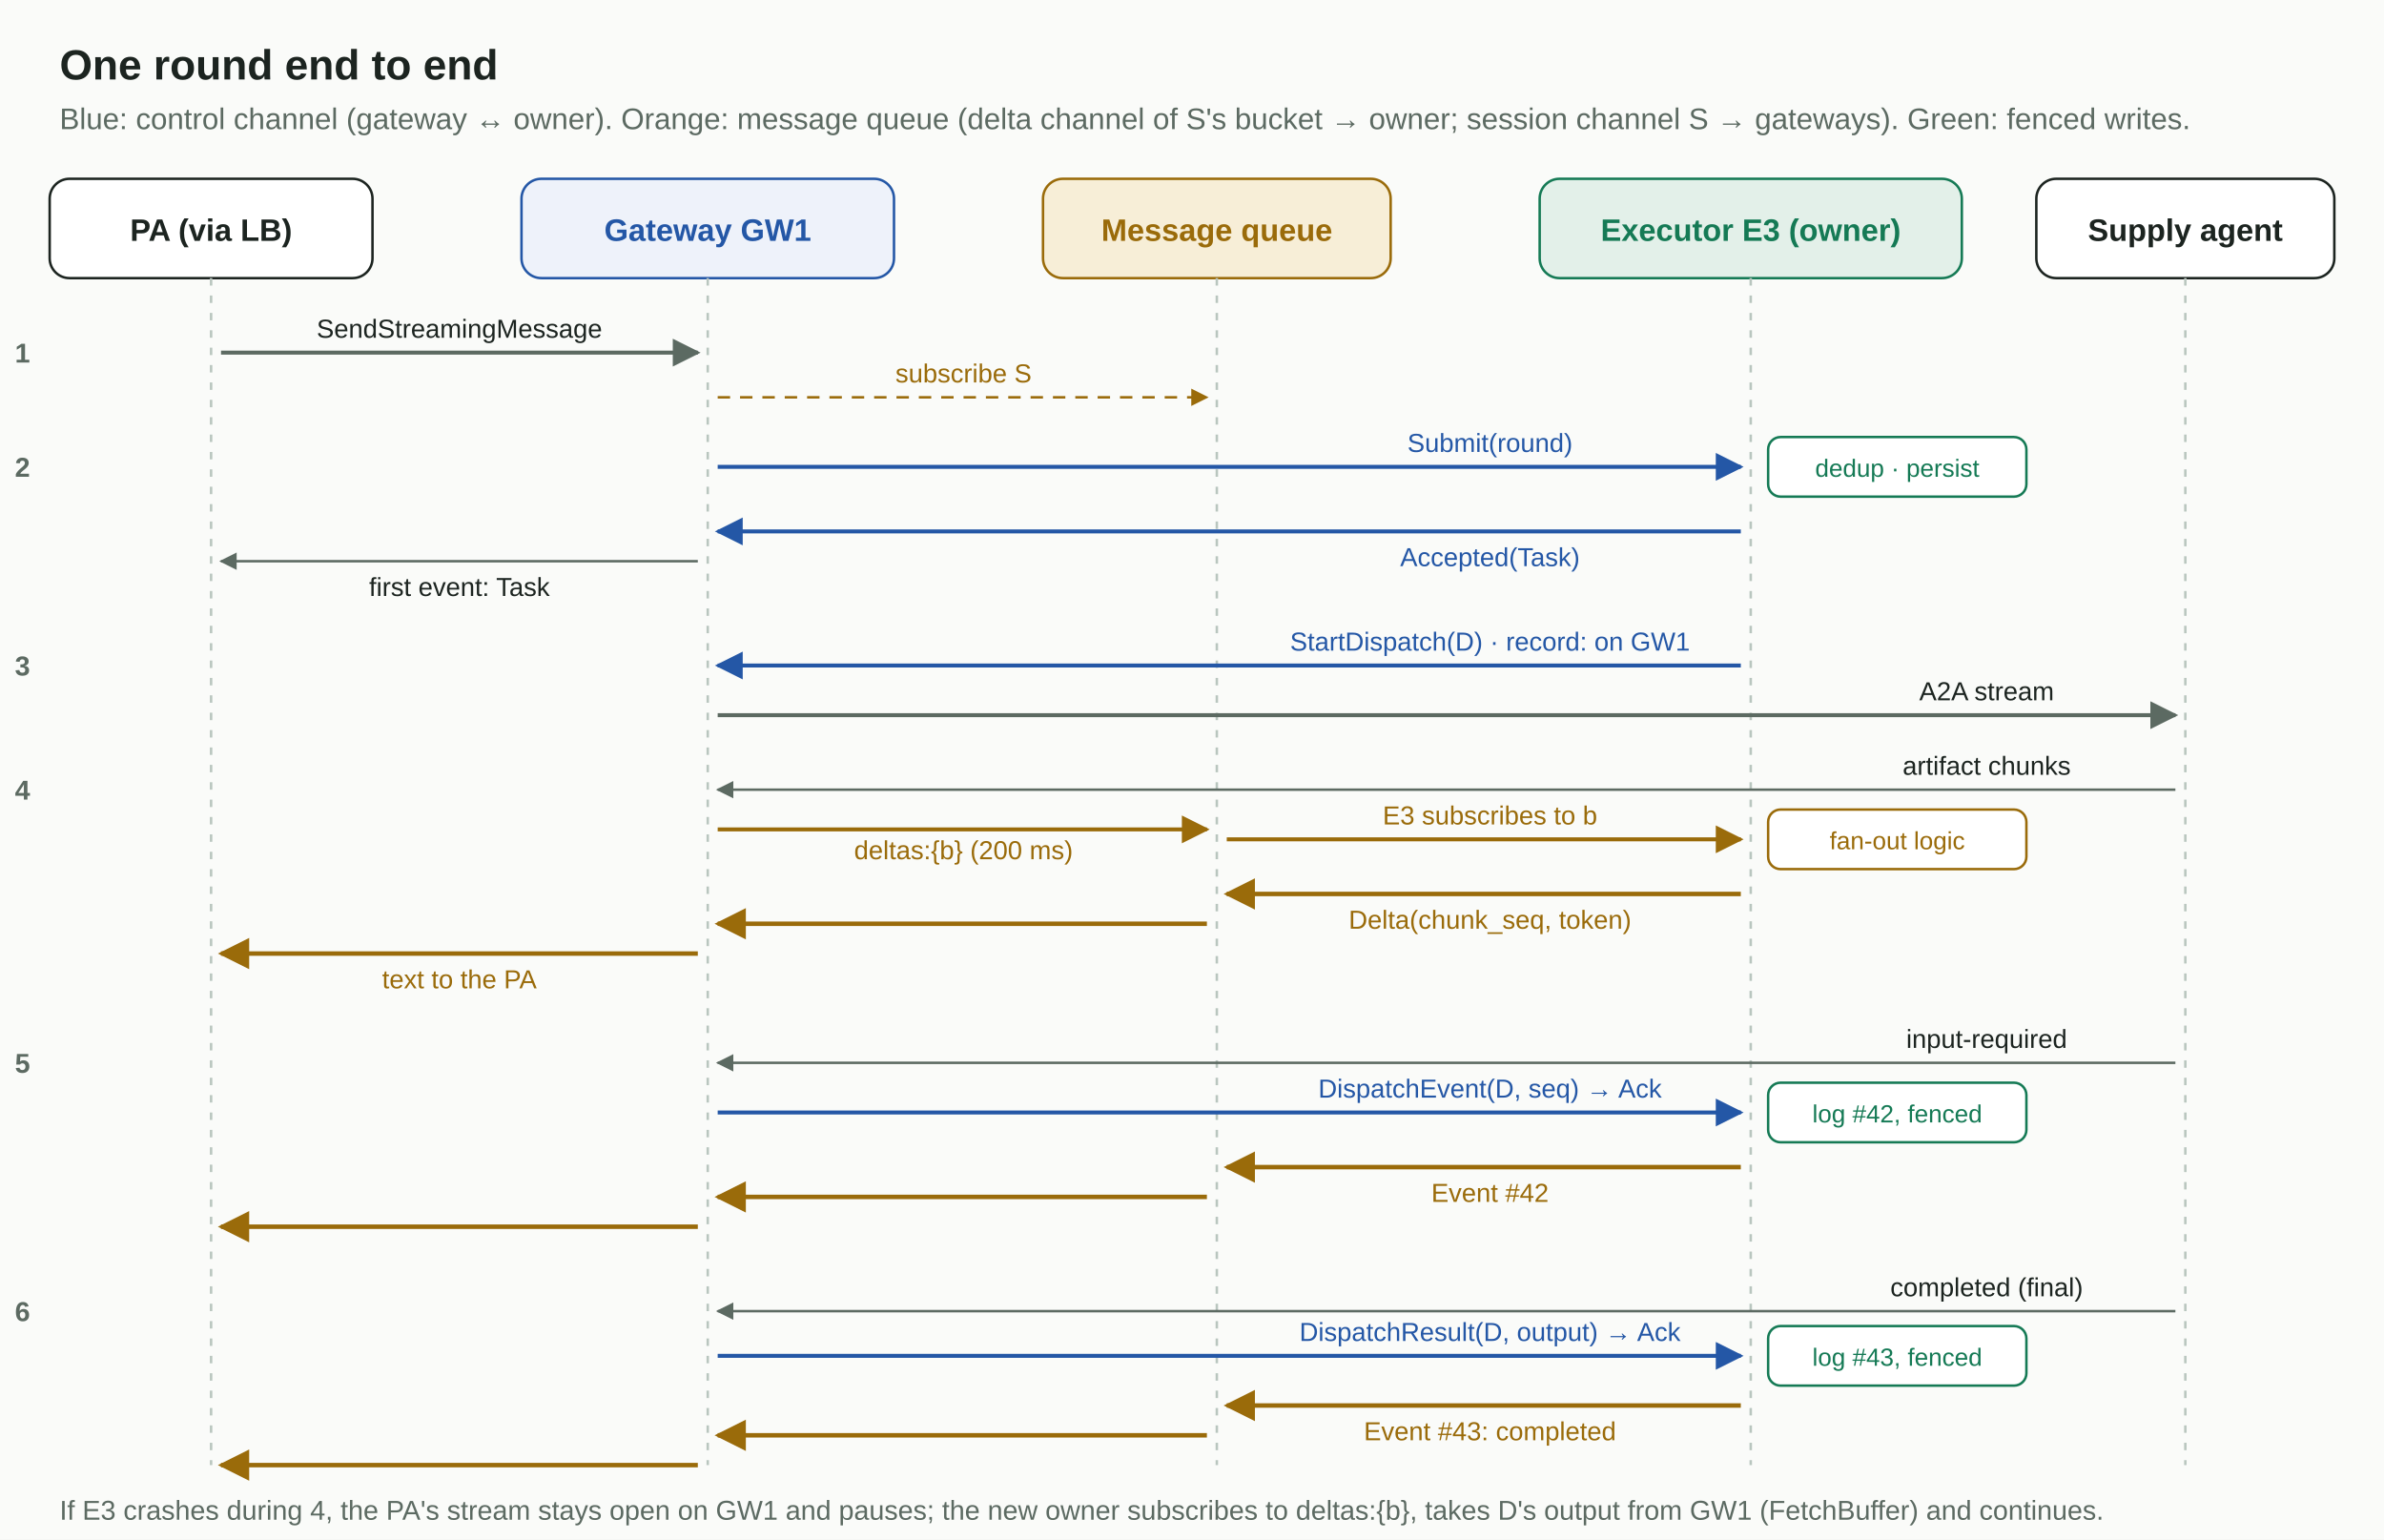
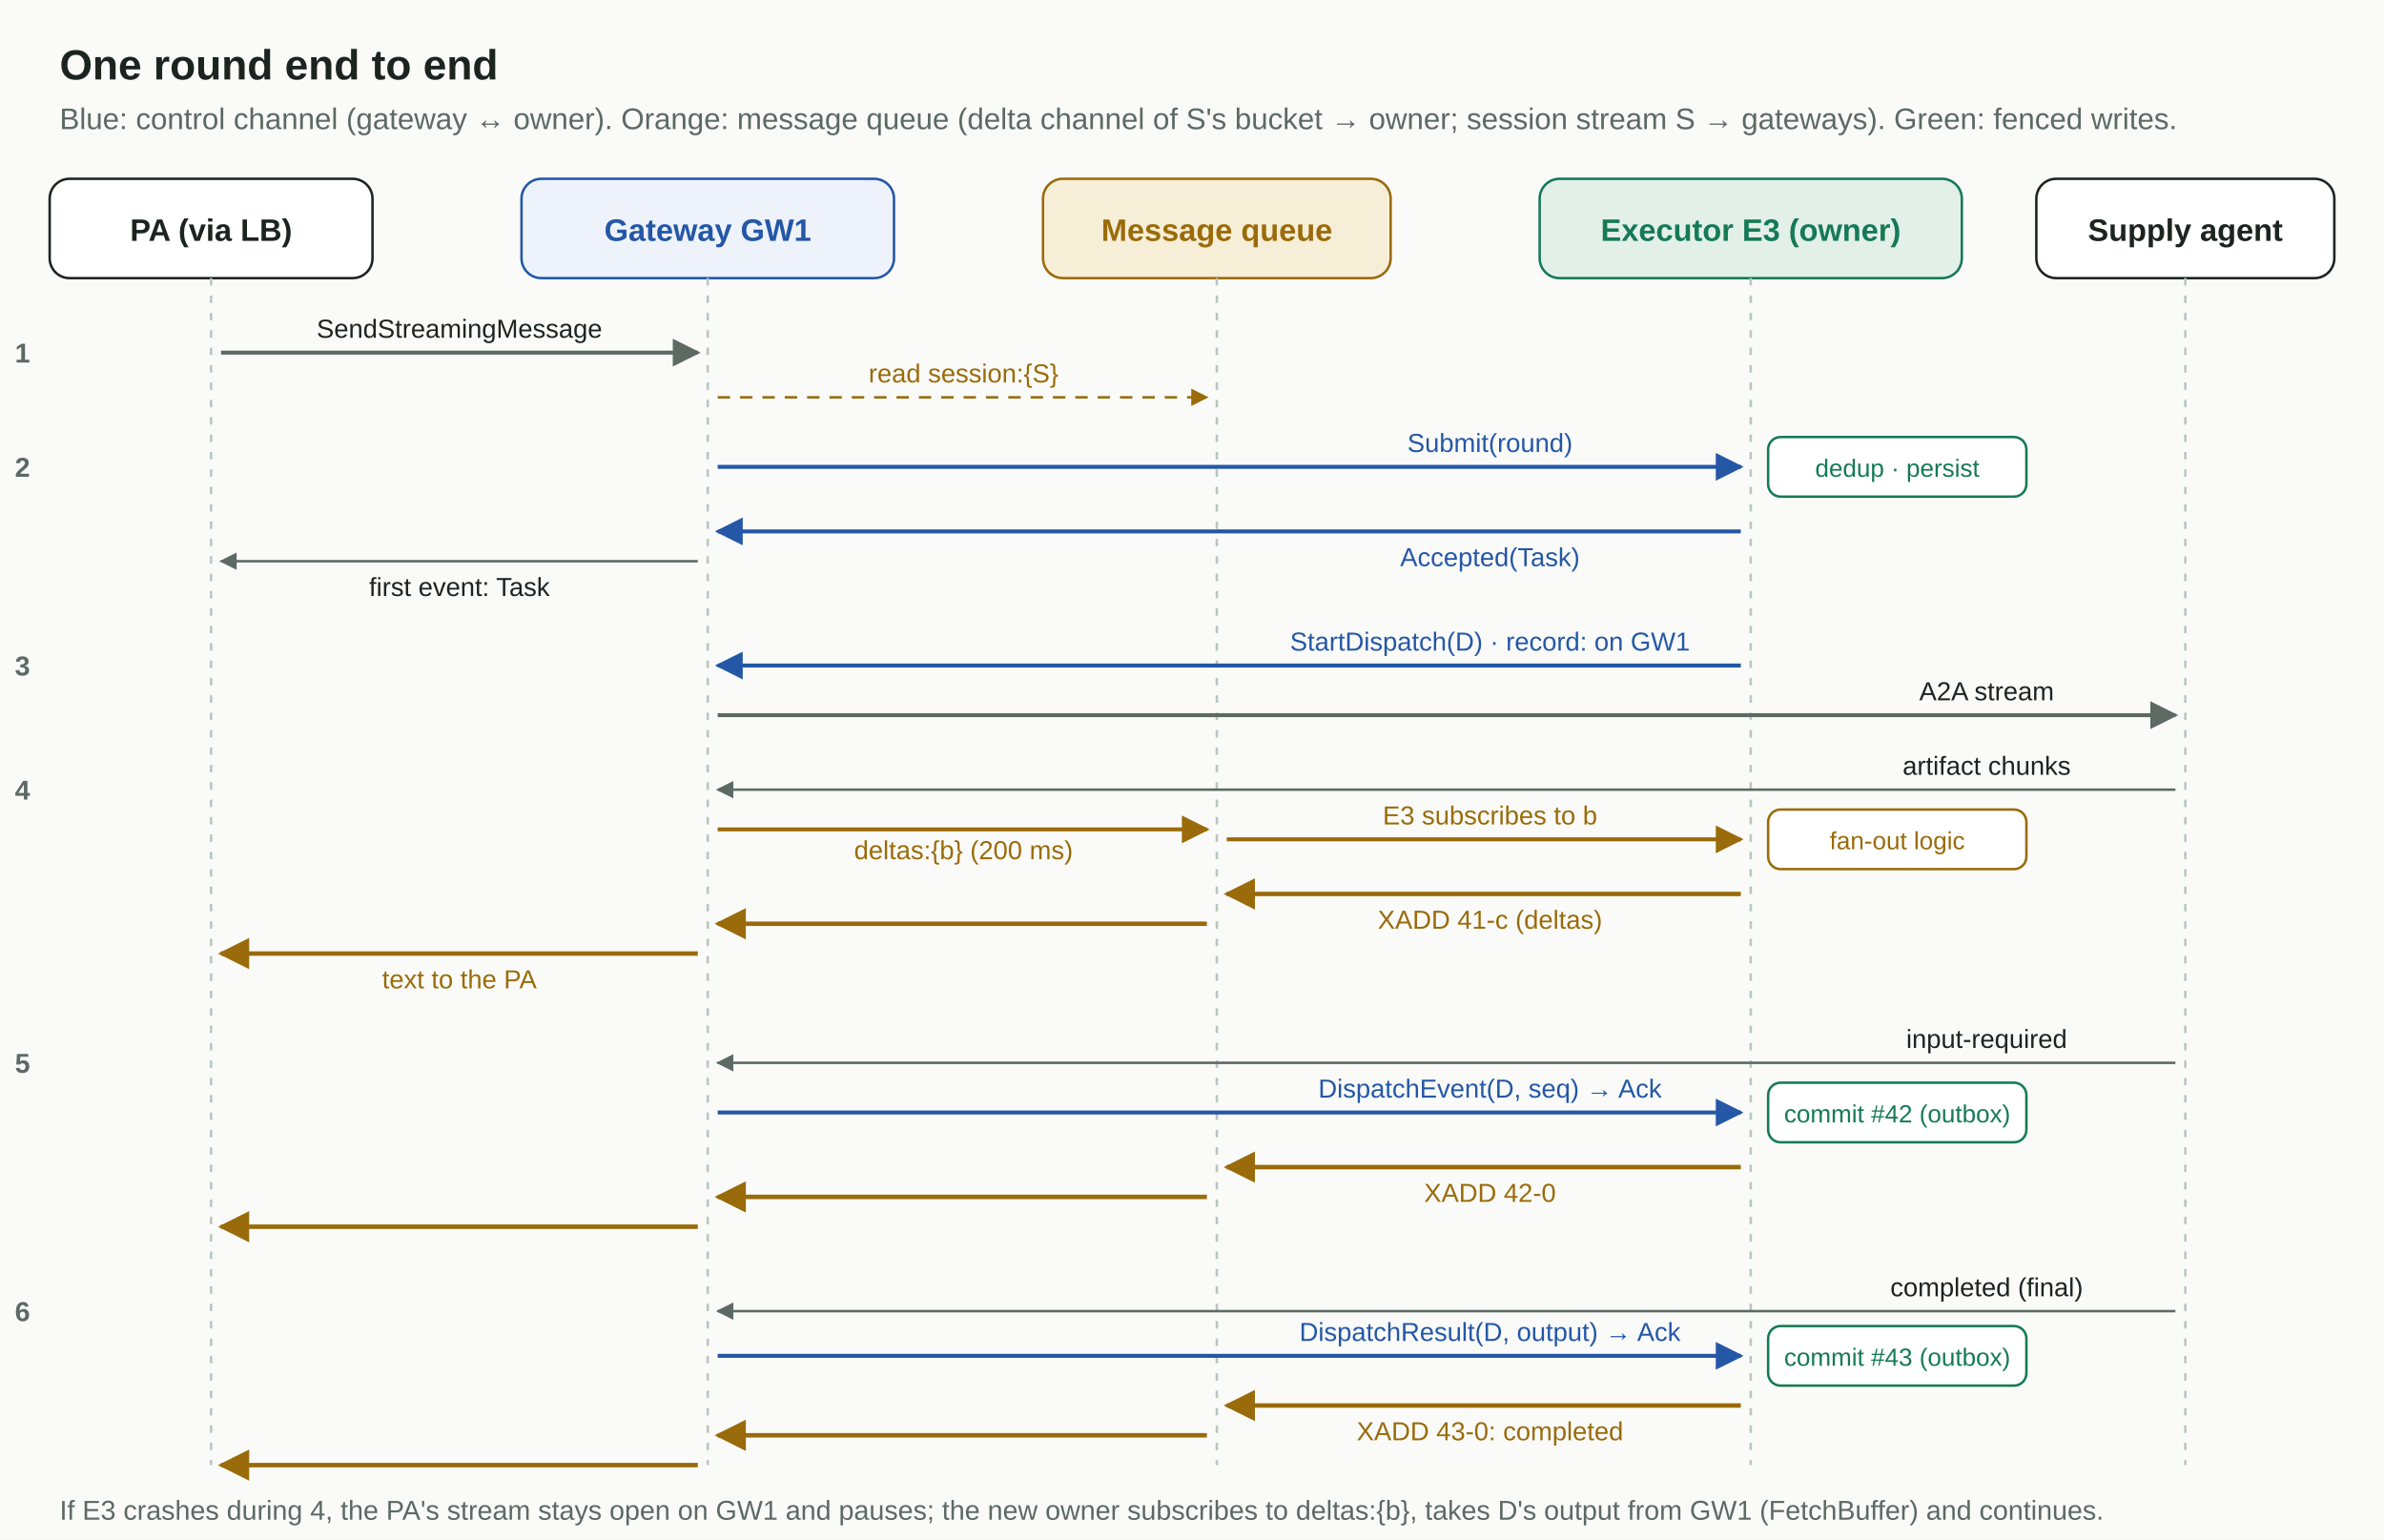
<svg xmlns="http://www.w3.org/2000/svg" viewBox="0 0 960 620" font-family="Arial, Helvetica, sans-serif">
  <defs>
    <marker id="ar" viewBox="0 0 10 10" refX="9" refY="5" markerWidth="7" markerHeight="7" orient="auto-start-reverse">
      <path d="M0 0L10 5L0 10z" fill="#5c6a62" />
    </marker>
    <marker id="ab" viewBox="0 0 10 10" refX="9" refY="5" markerWidth="7" markerHeight="7" orient="auto-start-reverse">
      <path d="M0 0L10 5L0 10z" fill="#2457a6" />
    </marker>
    <marker id="ao" viewBox="0 0 10 10" refX="9" refY="5" markerWidth="7" markerHeight="7" orient="auto-start-reverse">
      <path d="M0 0L10 5L0 10z" fill="#9a6b0a" />
    </marker>
  </defs>
  <rect x="0" y="0" width="960" height="620" fill="#fafbf9" />
  <text x="24" y="32" font-size="17" font-weight="bold" fill="#1c2420">One round end to end</text>
-   <text x="24" y="52" font-size="12" fill="#5c6a62">Blue: control channel (gateway ↔ owner). Orange: message queue (delta channel of S's bucket → owner; session channel S → gateways). Green: fenced writes.</text>
+   <text x="24" y="52" font-size="12" fill="#5c6a62">Blue: control channel (gateway ↔ owner). Orange: message queue (delta channel of S's bucket → owner; session stream S → gateways). Green: fenced writes.</text>
  <rect x="20" y="72" width="130" height="40" rx="8" fill="#ffffff" stroke="#1c2420" />
  <text x="85" y="97" font-size="12.5" font-weight="bold" text-anchor="middle" fill="#1c2420">PA (via LB)</text>
  <rect x="210" y="72" width="150" height="40" rx="8" fill="#eef2fa" stroke="#2457a6" />
  <text x="285" y="97" font-size="12.5" font-weight="bold" text-anchor="middle" fill="#2457a6">Gateway GW1</text>
  <rect x="420" y="72" width="140" height="40" rx="8" fill="#f7eed7" stroke="#9a6b0a" />
  <text x="490" y="97" font-size="12.5" font-weight="bold" text-anchor="middle" fill="#9a6b0a">Message queue</text>
  <rect x="620" y="72" width="170" height="40" rx="8" fill="#e3f0e9" stroke="#157a55" />
  <text x="705" y="97" font-size="12.5" font-weight="bold" text-anchor="middle" fill="#157a55">Executor E3 (owner)</text>
  <rect x="820" y="72" width="120" height="40" rx="8" fill="#ffffff" stroke="#1c2420" />
  <text x="880" y="97" font-size="12.5" font-weight="bold" text-anchor="middle" fill="#1c2420">Supply agent</text>
  <line x1="85" y1="112" x2="85" y2="590" stroke="#b9c6bf" stroke-dasharray="3 4" />
  <line x1="285" y1="112" x2="285" y2="590" stroke="#b9c6bf" stroke-dasharray="3 4" />
  <line x1="490" y1="112" x2="490" y2="590" stroke="#b9c6bf" stroke-dasharray="3 4" />
  <line x1="705" y1="112" x2="705" y2="590" stroke="#b9c6bf" stroke-dasharray="3 4" />
  <line x1="880" y1="112" x2="880" y2="590" stroke="#b9c6bf" stroke-dasharray="3 4" />
  <text x="6" y="146" font-size="11" font-weight="bold" fill="#5c6a62">1</text>
  <line x1="89" y1="142" x2="281" y2="142" stroke="#5c6a62" stroke-width="1.6" marker-end="url(#ar)" />
  <text x="185" y="136" font-size="10.5" text-anchor="middle" fill="#1c2420">SendStreamingMessage</text>
  <line x1="289" y1="160" x2="486" y2="160" stroke="#9a6b0a" stroke-dasharray="5 4" marker-end="url(#ao)" />
-   <text x="388" y="154" font-size="10.5" text-anchor="middle" fill="#9a6b0a">subscribe S</text>
+   <text x="388" y="154" font-size="10.5" text-anchor="middle" fill="#9a6b0a">read session:{S}</text>
  <text x="6" y="192" font-size="11" font-weight="bold" fill="#5c6a62">2</text>
  <line x1="289" y1="188" x2="701" y2="188" stroke="#2457a6" stroke-width="1.6" marker-end="url(#ab)" />
  <text x="600" y="182" font-size="10.5" text-anchor="middle" fill="#2457a6">Submit(round)</text>
  <rect x="712" y="176" width="104" height="24" rx="5" fill="#ffffff" stroke="#157a55" />
  <text x="764" y="192" font-size="10" text-anchor="middle" fill="#157a55">dedup · persist</text>
  <line x1="701" y1="214" x2="289" y2="214" stroke="#2457a6" stroke-width="1.6" marker-end="url(#ab)" />
  <text x="600" y="228" font-size="10.5" text-anchor="middle" fill="#2457a6">Accepted(Task)</text>
  <line x1="281" y1="226" x2="89" y2="226" stroke="#5c6a62" marker-end="url(#ar)" />
  <text x="185" y="240" font-size="10.5" text-anchor="middle" fill="#1c2420">first event: Task</text>
  <text x="6" y="272" font-size="11" font-weight="bold" fill="#5c6a62">3</text>
  <line x1="701" y1="268" x2="289" y2="268" stroke="#2457a6" stroke-width="1.6" marker-end="url(#ab)" />
  <text x="600" y="262" font-size="10.5" text-anchor="middle" fill="#2457a6">StartDispatch(D) · record: on GW1</text>
  <line x1="289" y1="288" x2="876" y2="288" stroke="#5c6a62" stroke-width="1.6" marker-end="url(#ar)" />
  <text x="800" y="282" font-size="10.5" text-anchor="middle" fill="#1c2420">A2A stream</text>
  <text x="6" y="322" font-size="11" font-weight="bold" fill="#5c6a62">4</text>
  <line x1="876" y1="318" x2="289" y2="318" stroke="#5c6a62" marker-end="url(#ar)" />
  <text x="800" y="312" font-size="10.5" text-anchor="middle" fill="#1c2420">artifact chunks</text>
  <line x1="289" y1="334" x2="486" y2="334" stroke="#9a6b0a" stroke-width="1.6" marker-end="url(#ao)" />
  <text x="388" y="346" font-size="10.5" text-anchor="middle" fill="#9a6b0a">deltas:{b} (200 ms)</text>
  <line x1="494" y1="338" x2="701" y2="338" stroke="#9a6b0a" stroke-width="1.6" marker-end="url(#ao)" />
  <text x="600" y="332" font-size="10.5" text-anchor="middle" fill="#9a6b0a">E3 subscribes to b</text>
  <rect x="712" y="326" width="104" height="24" rx="5" fill="#ffffff" stroke="#9a6b0a" />
  <text x="764" y="342" font-size="10" text-anchor="middle" fill="#9a6b0a">fan-out logic</text>
  <line x1="701" y1="360" x2="494" y2="360" stroke="#9a6b0a" stroke-width="1.8" marker-end="url(#ao)" />
-   <text x="600" y="374" font-size="10.5" text-anchor="middle" fill="#9a6b0a">Delta(chunk_seq, token)</text>
+   <text x="600" y="374" font-size="10.5" text-anchor="middle" fill="#9a6b0a">XADD 41-c (deltas)</text>
  <line x1="486" y1="372" x2="289" y2="372" stroke="#9a6b0a" stroke-width="1.8" marker-end="url(#ao)" />
  <line x1="281" y1="384" x2="89" y2="384" stroke="#9a6b0a" stroke-width="1.8" marker-end="url(#ao)" />
  <text x="185" y="398" font-size="10.5" text-anchor="middle" fill="#9a6b0a">text to the PA</text>
  <text x="6" y="432" font-size="11" font-weight="bold" fill="#5c6a62">5</text>
  <line x1="876" y1="428" x2="289" y2="428" stroke="#5c6a62" marker-end="url(#ar)" />
  <text x="800" y="422" font-size="10.5" text-anchor="middle" fill="#1c2420">input-required</text>
  <line x1="289" y1="448" x2="701" y2="448" stroke="#2457a6" stroke-width="1.6" marker-end="url(#ab)" />
  <text x="600" y="442" font-size="10.5" text-anchor="middle" fill="#2457a6">DispatchEvent(D, seq) → Ack</text>
  <rect x="712" y="436" width="104" height="24" rx="5" fill="#ffffff" stroke="#157a55" />
-   <text x="764" y="452" font-size="10" text-anchor="middle" fill="#157a55">log #42, fenced</text>
+   <text x="764" y="452" font-size="10" text-anchor="middle" fill="#157a55">commit #42 (outbox)</text>
  <line x1="701" y1="470" x2="494" y2="470" stroke="#9a6b0a" stroke-width="1.8" marker-end="url(#ao)" />
-   <text x="600" y="484" font-size="10.5" text-anchor="middle" fill="#9a6b0a">Event #42</text>
+   <text x="600" y="484" font-size="10.5" text-anchor="middle" fill="#9a6b0a">XADD 42-0</text>
  <line x1="486" y1="482" x2="289" y2="482" stroke="#9a6b0a" stroke-width="1.8" marker-end="url(#ao)" />
  <line x1="281" y1="494" x2="89" y2="494" stroke="#9a6b0a" stroke-width="1.8" marker-end="url(#ao)" />
  <text x="6" y="532" font-size="11" font-weight="bold" fill="#5c6a62">6</text>
  <line x1="876" y1="528" x2="289" y2="528" stroke="#5c6a62" marker-end="url(#ar)" />
  <text x="800" y="522" font-size="10.5" text-anchor="middle" fill="#1c2420">completed (final)</text>
  <line x1="289" y1="546" x2="701" y2="546" stroke="#2457a6" stroke-width="1.6" marker-end="url(#ab)" />
  <text x="600" y="540" font-size="10.5" text-anchor="middle" fill="#2457a6">DispatchResult(D, output) → Ack</text>
  <rect x="712" y="534" width="104" height="24" rx="5" fill="#ffffff" stroke="#157a55" />
-   <text x="764" y="550" font-size="10" text-anchor="middle" fill="#157a55">log #43, fenced</text>
+   <text x="764" y="550" font-size="10" text-anchor="middle" fill="#157a55">commit #43 (outbox)</text>
  <line x1="701" y1="566" x2="494" y2="566" stroke="#9a6b0a" stroke-width="1.8" marker-end="url(#ao)" />
-   <text x="600" y="580" font-size="10.5" text-anchor="middle" fill="#9a6b0a">Event #43: completed</text>
+   <text x="600" y="580" font-size="10.5" text-anchor="middle" fill="#9a6b0a">XADD 43-0: completed</text>
  <line x1="486" y1="578" x2="289" y2="578" stroke="#9a6b0a" stroke-width="1.8" marker-end="url(#ao)" />
  <line x1="281" y1="590" x2="89" y2="590" stroke="#9a6b0a" stroke-width="1.8" marker-end="url(#ao)" />
  <text x="24" y="612" font-size="11" fill="#5c6a62">If E3 crashes during 4, the PA's stream stays open on GW1 and pauses; the new owner subscribes to deltas:{b}, takes D's output from GW1 (FetchBuffer) and continues.</text>
</svg>
